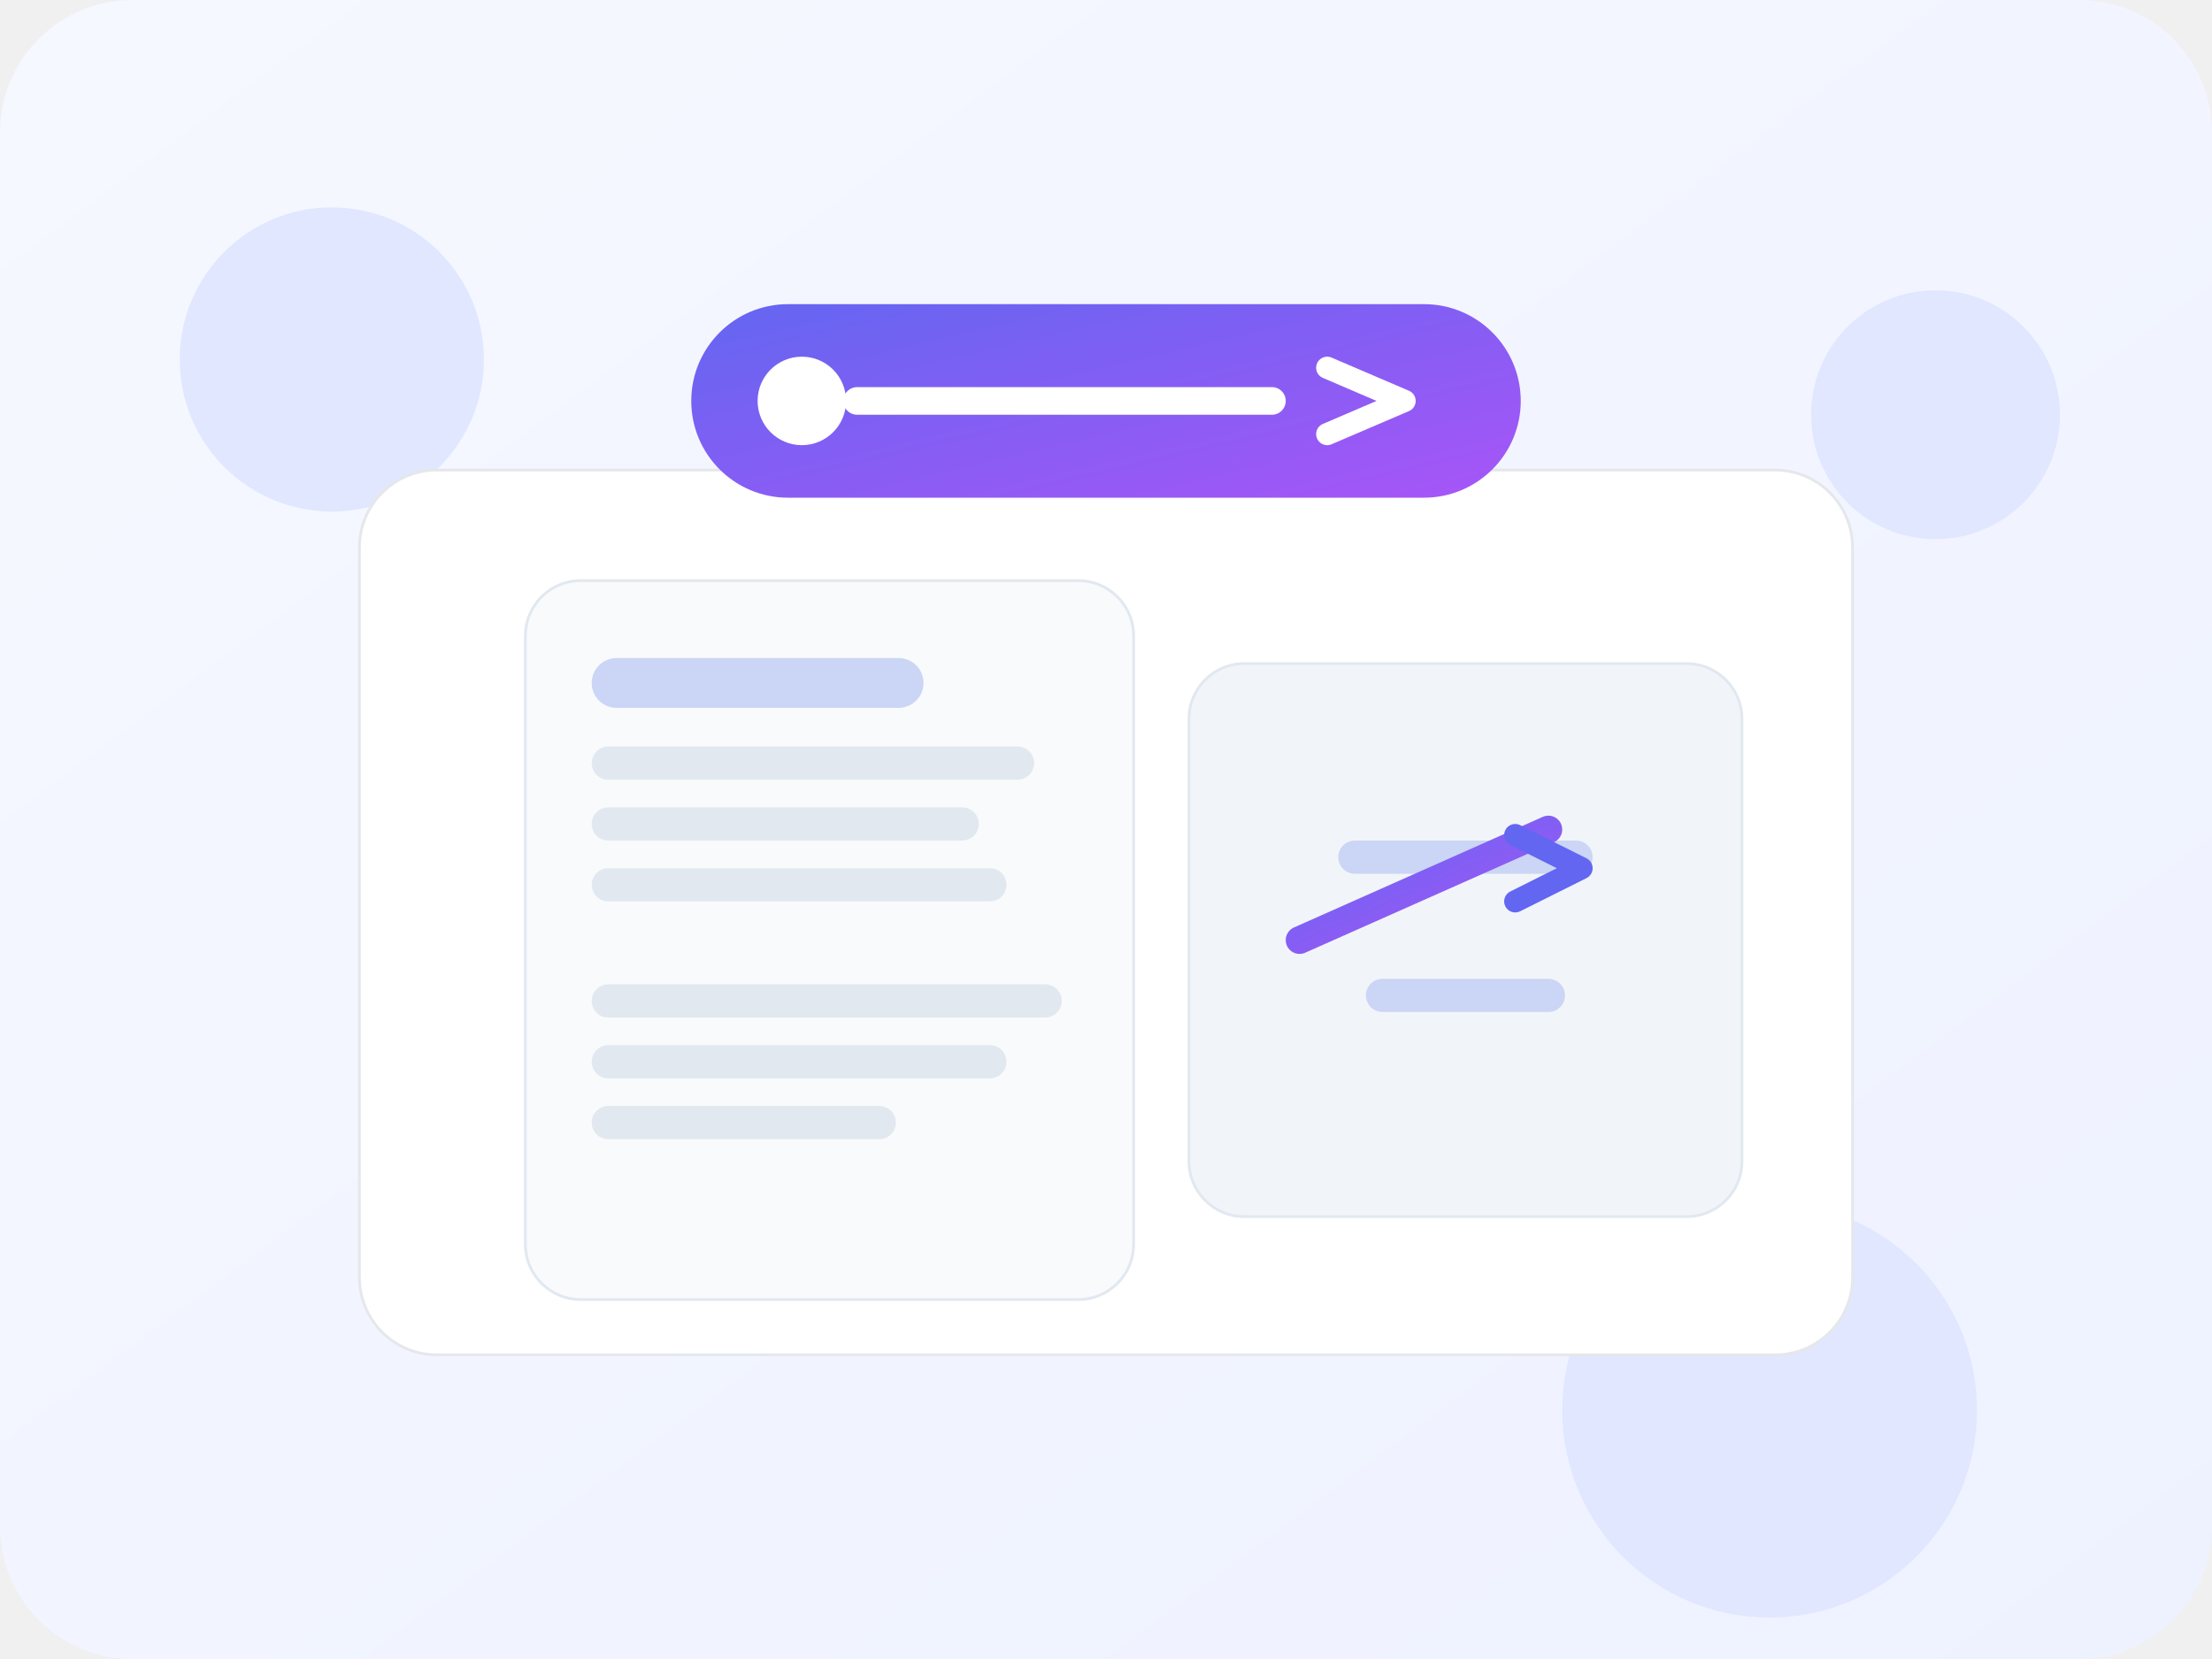
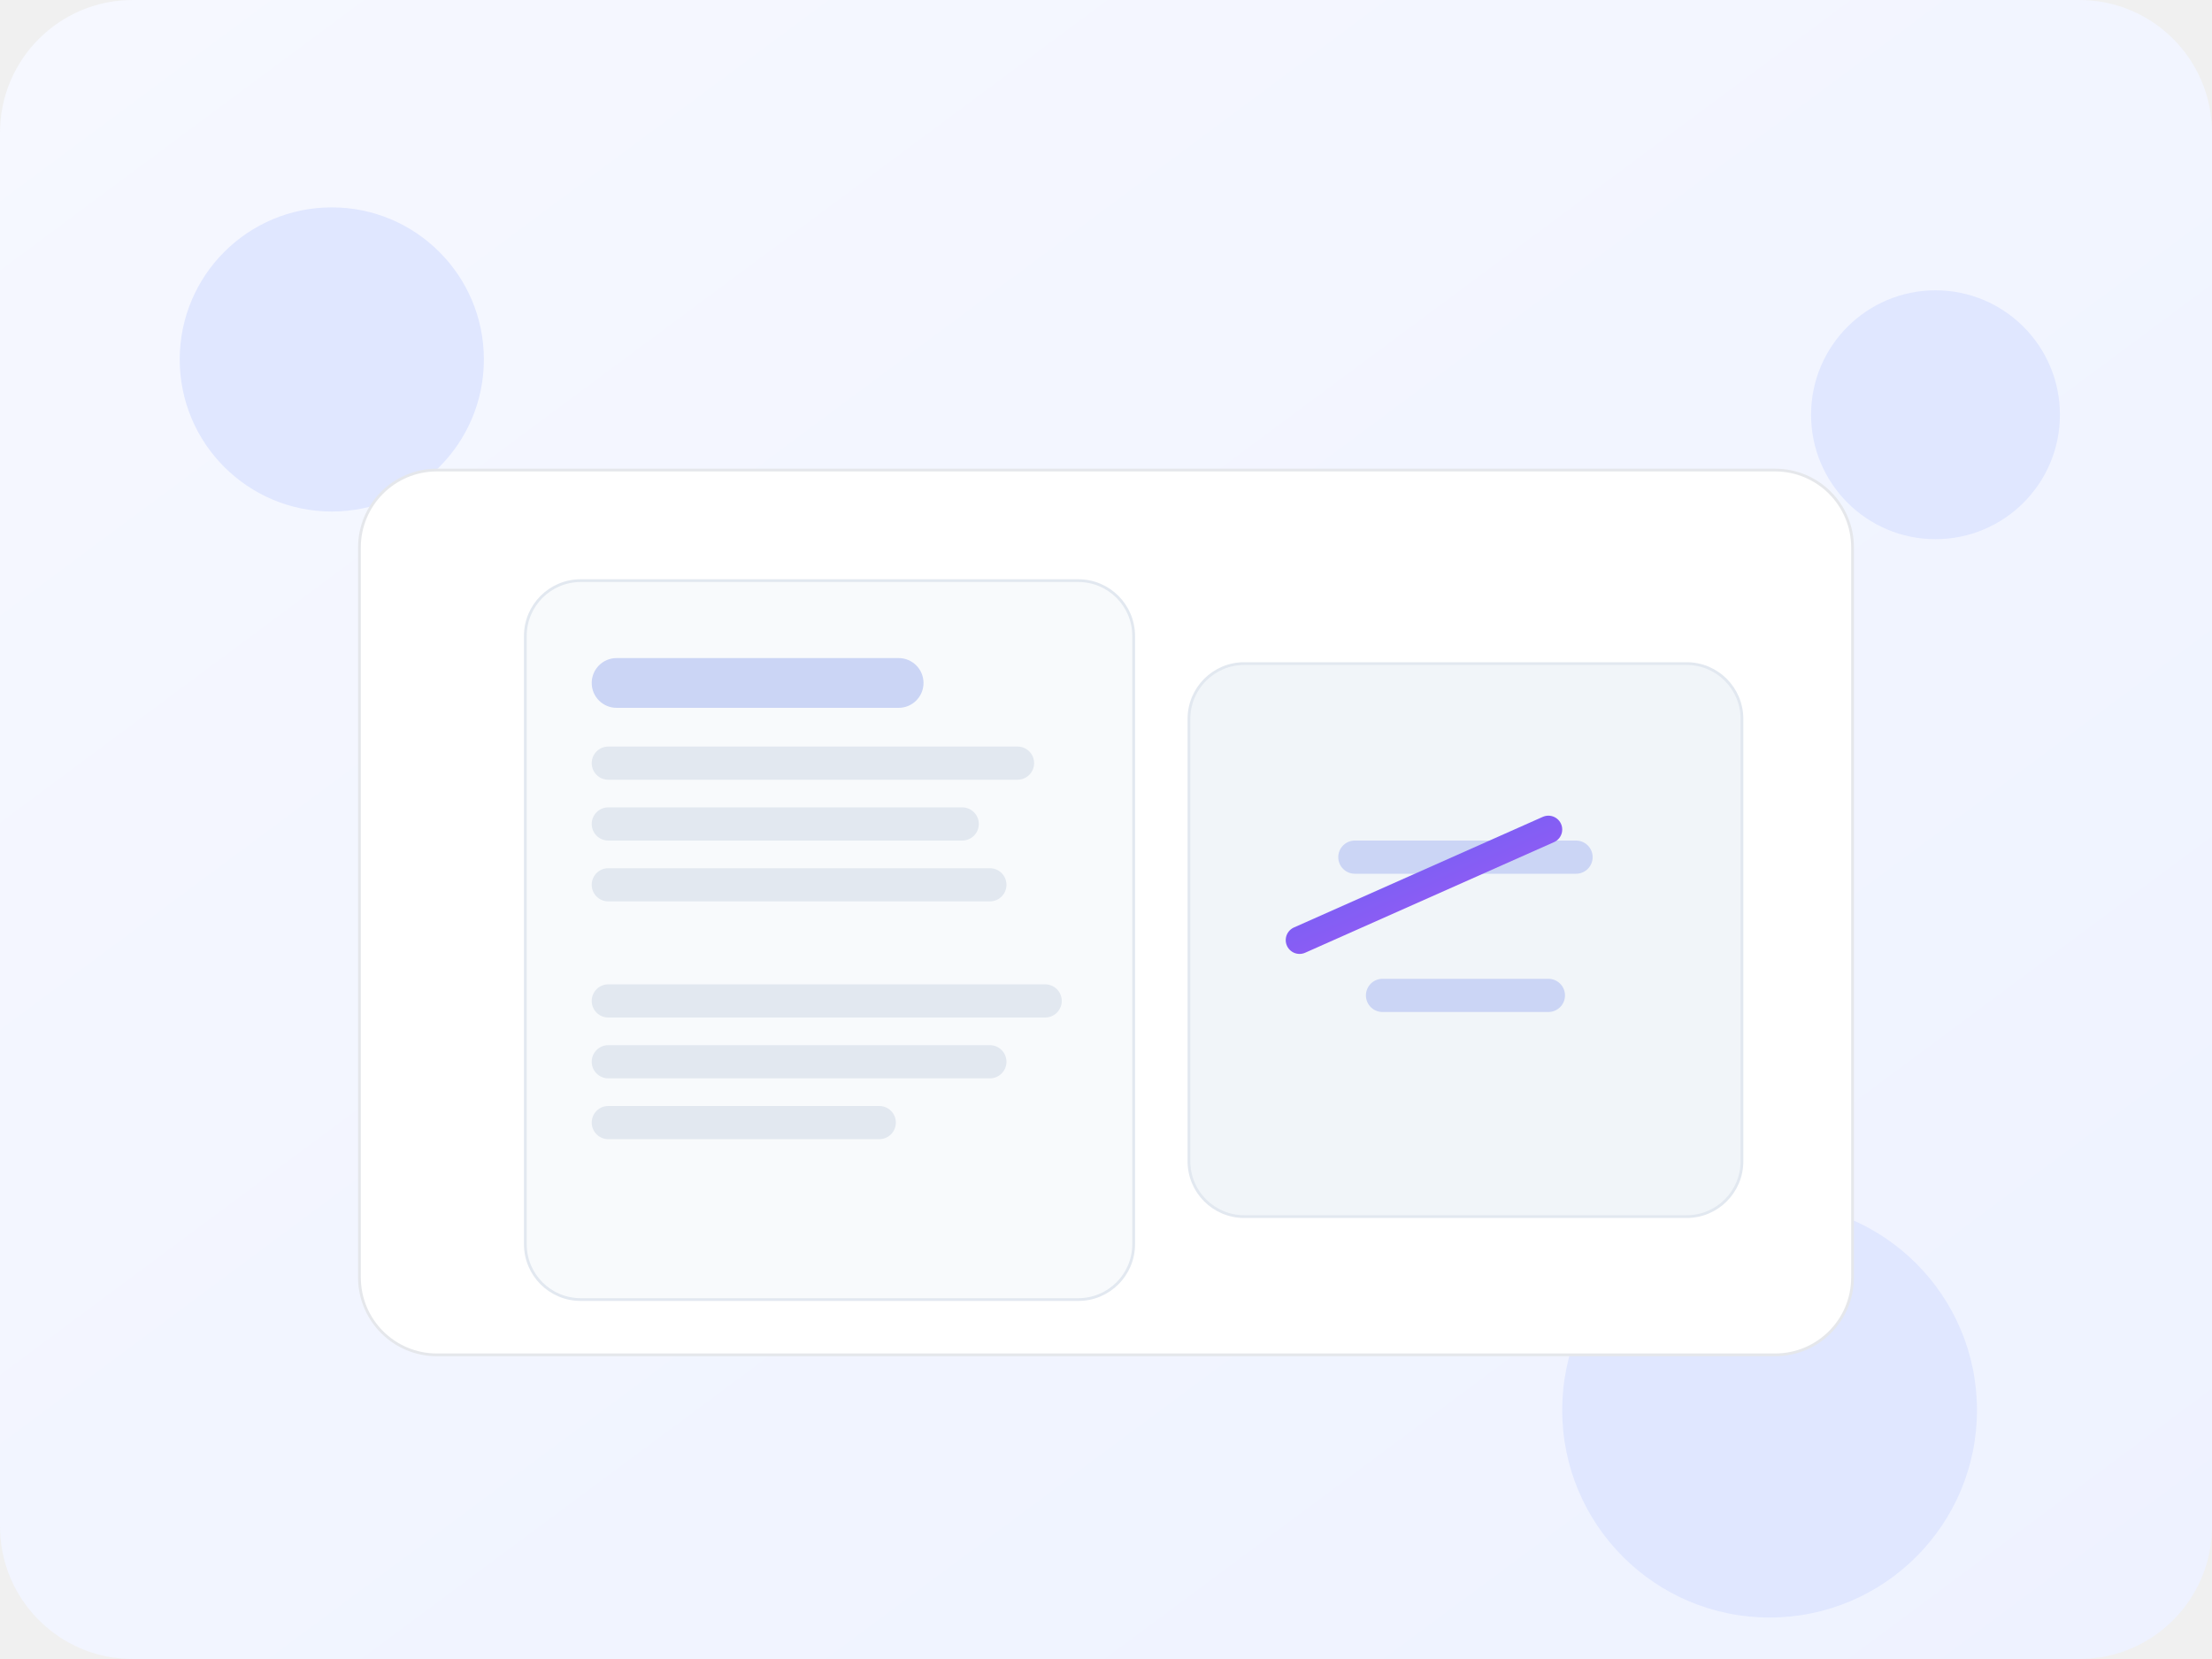
<svg xmlns="http://www.w3.org/2000/svg" width="800" height="600" viewBox="0 0 800 600" fill="none">
  <defs>
    <linearGradient id="bg" x1="0" y1="0" x2="1" y2="1">
      <stop offset="0" stop-color="#F6F8FF" />
      <stop offset="1" stop-color="#EEF2FF" />
    </linearGradient>
    <linearGradient id="accent" x1="0" y1="0" x2="1" y2="1">
      <stop offset="0" stop-color="#6366F1" />
      <stop offset="1" stop-color="#A855F7" />
    </linearGradient>
  </defs>
  <rect width="800" height="600" rx="48" fill="url(#bg)" />
  <circle cx="120" cy="130" r="55" fill="#E0E7FF" />
  <circle cx="700" cy="150" r="45" fill="#E0E7FF" />
  <circle cx="640" cy="510" r="75" fill="#E0E7FF" />
  <rect x="130" y="170" width="540" height="320" rx="28" fill="white" stroke="#E5E7EB" />
  <g transform="translate(190 210)">
    <rect x="0" y="0" width="220" height="260" rx="20" fill="#F8FAFC" stroke="#E2E8F0" />
    <rect x="24" y="28" width="120" height="18" rx="9" fill="#CBD5F5" />
    <rect x="24" y="60" width="160" height="12" rx="6" fill="#E2E8F0" />
    <rect x="24" y="82" width="140" height="12" rx="6" fill="#E2E8F0" />
    <rect x="24" y="104" width="150" height="12" rx="6" fill="#E2E8F0" />
    <rect x="24" y="146" width="170" height="12" rx="6" fill="#E2E8F0" />
    <rect x="24" y="168" width="150" height="12" rx="6" fill="#E2E8F0" />
    <rect x="24" y="190" width="110" height="12" rx="6" fill="#E2E8F0" />
  </g>
  <g transform="translate(430 240)">
    <rect x="0" y="0" width="200" height="200" rx="20" fill="#F1F5F9" stroke="#E2E8F0" />
    <path d="M60 70h80" stroke="#CBD5F5" stroke-width="12" stroke-linecap="round" />
    <path d="M70 120h60" stroke="#CBD5F5" stroke-width="12" stroke-linecap="round" />
    <path d="M40 100l90-40" stroke="url(#accent)" stroke-width="10" stroke-linecap="round" />
-     <path d="M118 62l24 12-24 12" stroke="#6366F1" stroke-width="8" stroke-linecap="round" stroke-linejoin="round" />
-   </g>
-   <g transform="translate(250 110)">
-     <rect x="0" y="0" width="300" height="70" rx="35" fill="url(#accent)" />
-     <path d="M60 35h150" stroke="white" stroke-width="10" stroke-linecap="round" />
-     <circle cx="40" cy="35" r="16" fill="white" />
-     <path d="M230 23l28 12-28 12" stroke="white" stroke-width="8" stroke-linecap="round" stroke-linejoin="round" />
  </g>
</svg>
